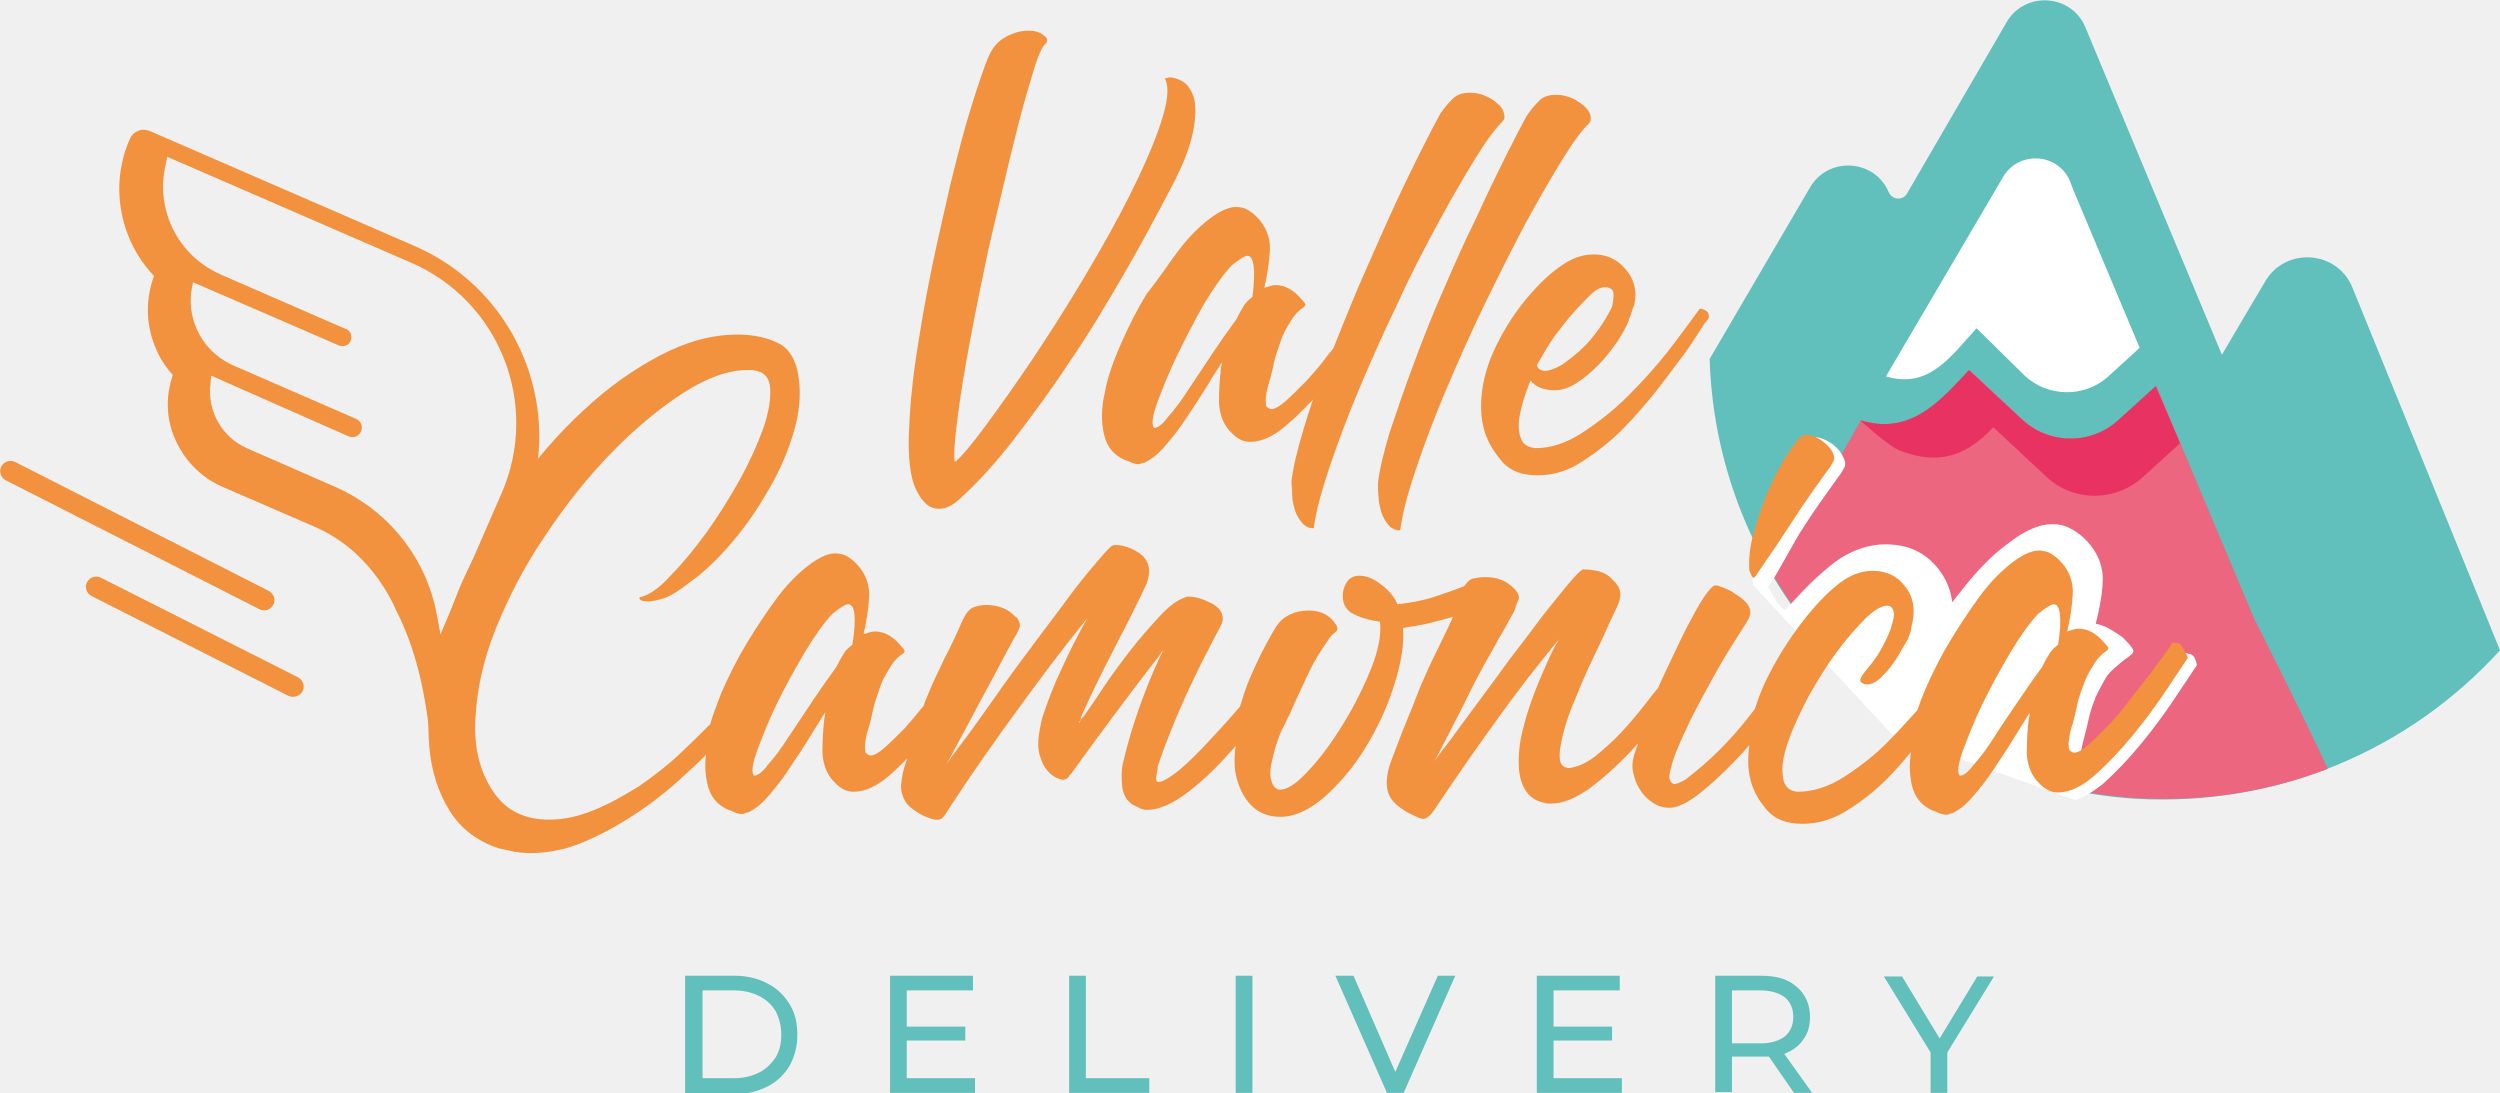
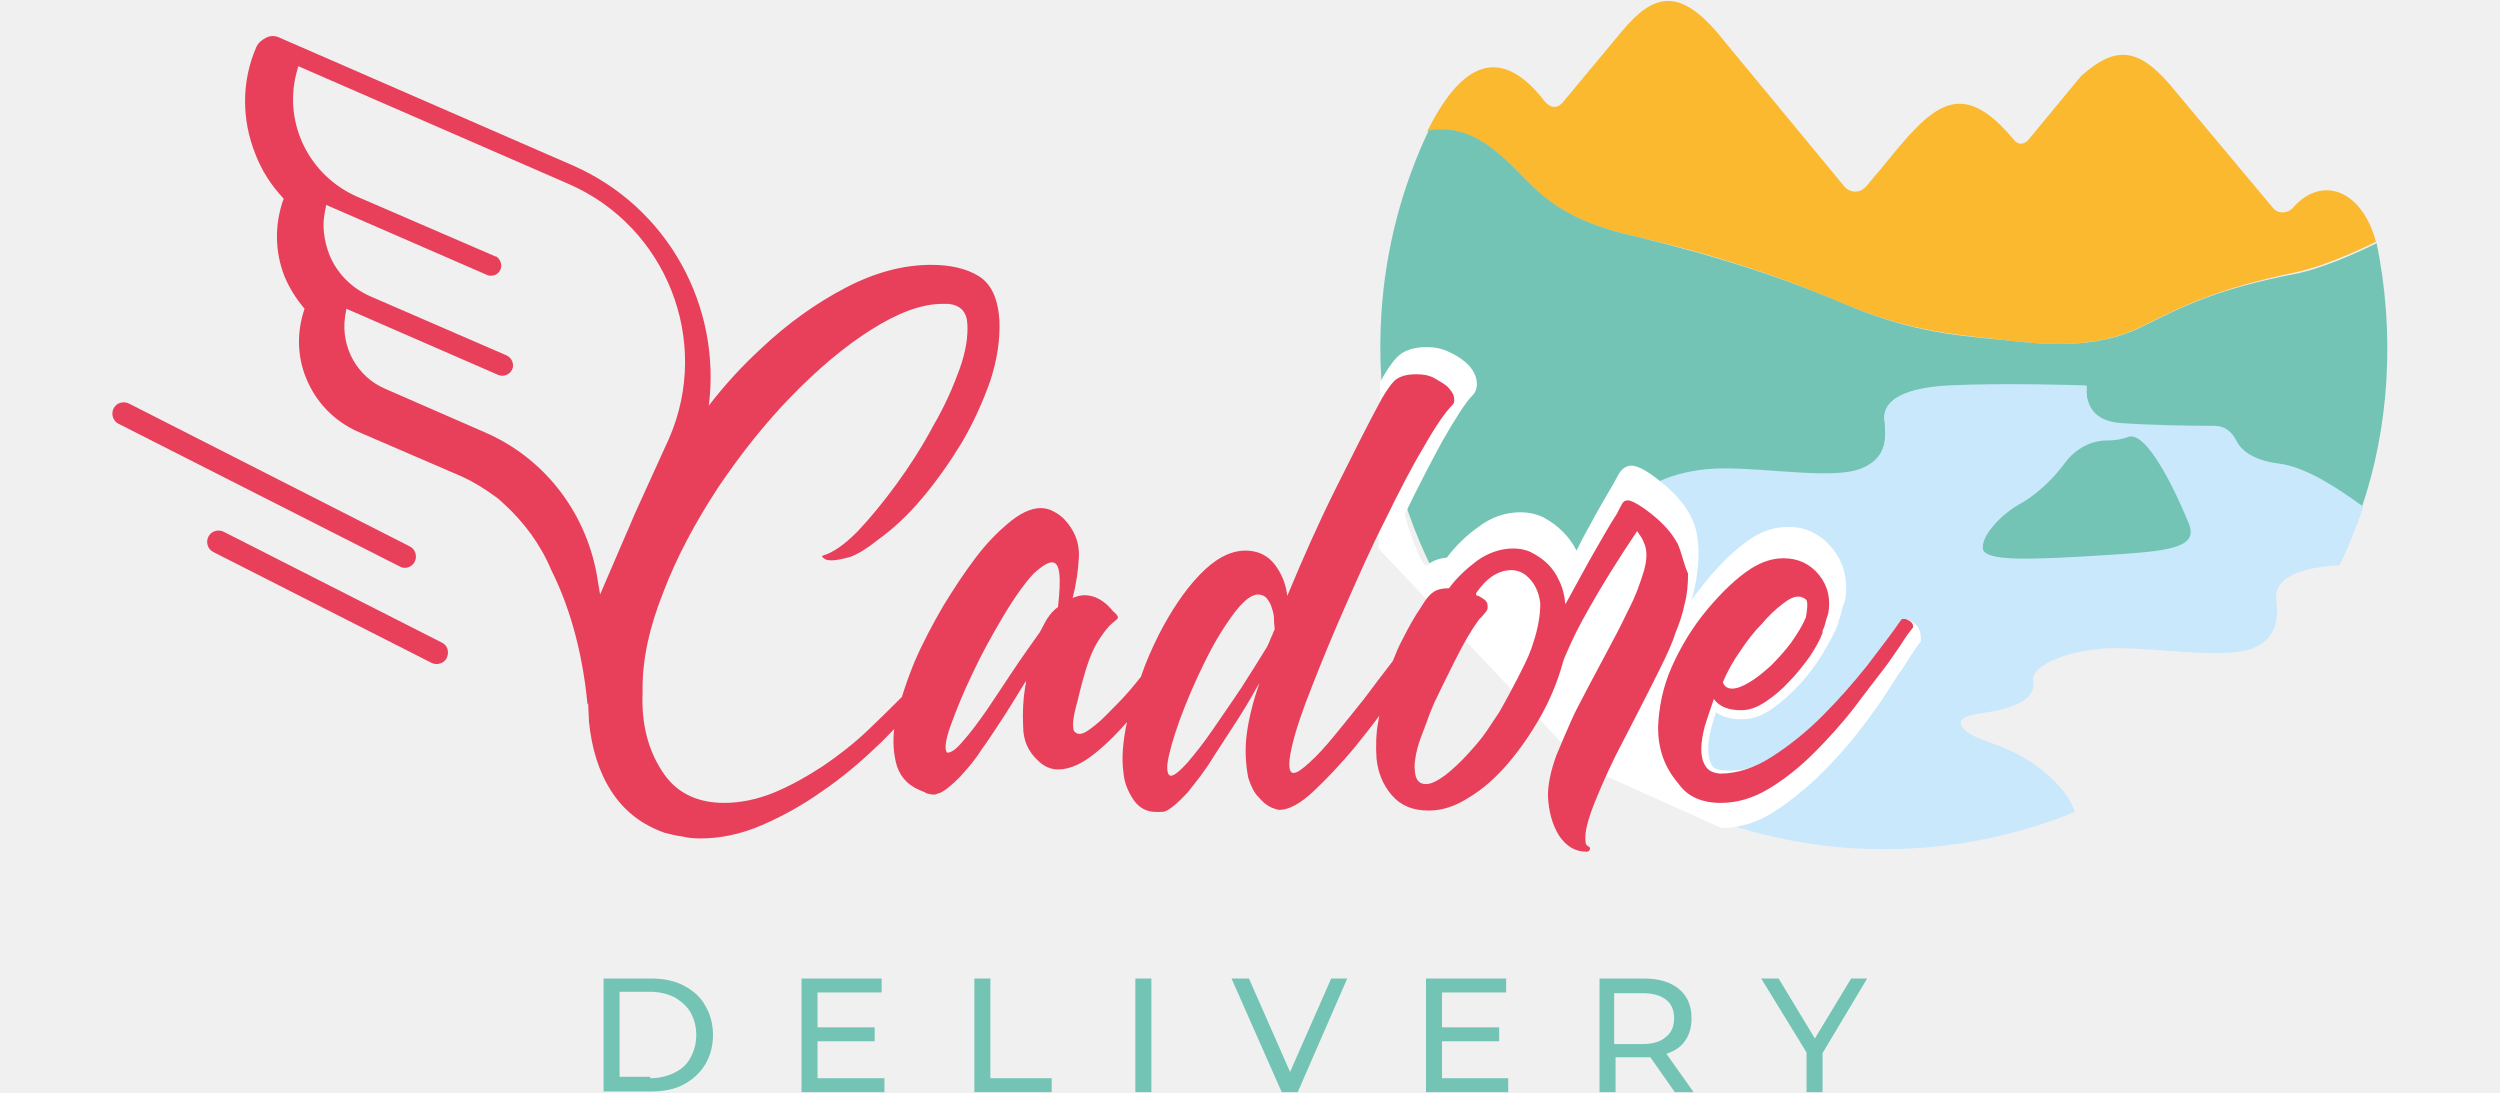
<svg xmlns="http://www.w3.org/2000/svg" version="1.1" id="Livello_1" x="0" y="0" viewBox="0 0 358.7 156.8" xml:space="preserve">
-   <style />
-   <g id="montagna_cerchio_1_">
-     <path class="st0" fill="#61bfbc" d="M358.7 93.3l-21.2-52.1c-2.2-5.3-9.6-5.8-12.5-.8-1.3 2.2-4.4 7.4-6.2 10.5l-19.6-47c-2-4.8-8.7-5.2-11.3-.7l-14.3 24.6c-.6 1-2.1.9-2.6-.2-2-4.8-8.7-5.2-11.3-.7l-14.4 24.6c1 33.2 27.2 60.9 61 63.1 20.6 1.2 39.5-7.1 52.4-21.3z" />
-     <path d="M323.4 88.7l-14-33.3-5.4 4.9c-4 3.6-10.1 3.5-14-.3l-7.4-6.9c-4.2 4.5-8.4 9.4-15.6 7.2l-12.6 22.2c10.6 18 29.6 30.5 52 32 9.7.6 19.1-.9 27.6-4.2-4-8.6-10.6-21.6-10.6-21.6z" fill="#ec6680" />
-     <path class="st2" fill="#fff" d="M283.6 47.1l6.8 6.7c3.3 3.2 8.6 3.3 12 .3l4.6-4.2-9.5-22.6-.5-1.3c-1.7-4.1-7.4-4.4-9.6-.6L270.6 54c6.2 1.9 9.4-3 13-6.9z" />
-     <path d="M309.3 55.4l-5.4 4.9c-4 3.6-10.1 3.5-14-.3l-7.4-6.9c-4.2 4.5-8.4 9.4-15.6 7.2 0 0 4.1 3.8 5.8 4.4 5.1 1.9 9.1 1.1 13.3-3.4l7.4 6.9c3.8 3.8 10 3.9 14 .3l5.4-4.9-3.5-8.2z" fill="#e83261" />
+   <path d="M220.5 27.4c4.1 3.7 9.1 5.4 14.4 6.6 5.4 1.2 16.9 4.1 28.4 9.1 11.5 4.9 18.1 4.9 25.1 5.8 7 .8 13.2.8 19-2.1 5.8-2.9 10.7-5.4 22.3-7.8 3.1-.7 7.1-2.3 11.2-4.3-2-7.5-7.8-9.6-11.9-4.9-.8.9-2.2.9-2.9 0l-13.8-16.5c-5.2-6.5-8.5-7-13.7-2.4l-7.6 9.2c-.5.5-1.3.9-2.1-.1-7.1-8.5-11.1-5.4-17.2 2l-2.3 2.8c-.6.6-1.1 1.4-1.7 2-.9 1-2.4.9-3.2-.2L247.4 5.9c-6.3-8-10.1-6.9-14.7-1.4l-8.4 10.1c-.8 1-1.8 1-2.7-.1-7.8-10.1-13.5-2.3-16.8 4.3v.1s0-.1.1-.1c7.4-1.3 11.9 5.2 15.6 8.6z" fill="#fbb92f" />
+   <path class="st1" fill="#74c4b6" d="M307.5 46.8c-5.8 2.9-12 2.9-19 2.1-7-.8-13.6-.8-25.1-5.8-11.5-4.9-23.1-7.8-28.4-9.1-5.4-1.2-10.3-2.9-14.4-6.6-3.8-3.4-8.2-9.9-15.6-8.7-3.8 8-6.2 16.9-6.8 26.3-1.6 24.7 9.4 47.4 27.6 61.6 4-1.1 7.3-2.2 8.9-3 6.2-3.3 10.3-9.9 4.9-16.1-5.4-6.2-7-6.3-9.2-8.2-2.9-2.6-1.4-2.4 1-3.2 2.5-.8 4.5-1.8 4.1-4s5.3-4.7 11.9-4.7c6.6 0 15.8 1.6 19.7 0 3.8-1.6 3.5-4.9 3.3-7-.3-2.1 1.4-4.5 9.2-4.9 7.8-.4 19.8 0 19.8 0s-.8 4.9 4.9 5.4c4 .3 10.1.4 13.5.4 1.3 0 2.5.8 3 2 .7 1.3 2.3 2.9 6.1 3.4 4.1.5 8.7 3.7 11.9 6.3 2-5.8 3.2-12 3.6-18.4.4-6.8-.1-13.4-1.4-19.7-4.1 2-8.1 3.6-11.2 4.3-11.6 2.2-16.5 4.7-22.3 7.6z" />
+   <path class="st2" fill="#cae8fb" d="M340 68.9c-.1.2-.1.4-.2.6.1-.2.1-.4.2-.6zM225.6 106.6c-.4-.3-.7-.6-1.1-.9.4.3.8.6 1.1.9zM223.2 104.6c.2.2.3.3.5.4-.2-.1-.4-.3-.5-.4zM340.9 65.2c0-.1 0-.2.1-.3-.1.2-.1.2-.1.3zM326.9 66.5c-3.9-.5-5.5-2.1-6.1-3.4-.6-1.2-1.7-2-3-2-3.4 0-9.5-.1-13.5-.4-5.8-.4-4.9-5.4-4.9-5.4s-12-.4-19.8 0c-7.8.4-9.5 2.9-9.2 4.9.3 2.1.6 5.4-3.3 7-3.8 1.6-13.1 0-19.7 0s-12.3 2.5-11.9 4.7c.4 2.2-1.6 3.2-4.1 4s-3.9.6-1 3.2c2.2 2 3.8 2.1 9.2 8.2 5.4 6.2 1.2 12.8-4.9 16.1-1.6.9-4.9 1.9-8.9 3 11.1 8.7 24.8 14.3 39.9 15.3 11.3.7 22.2-1.2 32-5.2-.4-1.1-1-2.3-2-3.4-5.4-6.2-11.4-6.3-13.6-8.2-2.9-2.6 3-2.4 5.5-3.2s4.5-1.8 4.1-4S297 93 303.6 93s15.8 1.6 19.7 0c3.8-1.6 3.5-4.9 3.3-7-.3-2 1.4-4.5 9.1-4.9 1.3-2.7 2.4-5.5 3.4-8.4-3.5-2.5-8.1-5.7-12.2-6.2z" />
+   <path class="st1" fill="#74c4b6" d="M302.3 63.2c-2.6 0-4.9 1.5-6.3 3.6 0 0 0 .1-.1.1-.9 1.2-3.1 3.7-5.9 5.3-2.8 1.5-5.7 4.6-5.5 6.5s6.9 1.6 16.8 1 14.3-1 12.7-4.7c-1.5-3.7-5.9-13.4-8.7-12.3-.7.3-1.8.5-3 .5z" />
+   <path d="M227.2 109.9l19.8 8.9c2.8 0 5.5-.9 8.1-2.7 2.5-1.7 4.9-3.7 7.2-6.1 2.3-2.4 4.4-4.9 6.3-7.6 1.2-1.6 1.9-2.7 2.6-3.8.4-.7.4-.6.9-1.4.3-.5.5-.8.7-1 .3-.5.4-.6.9-1.4.7-1.1 1.2-1.9 1.7-2.5l.2-.3v-.4c0-1.2-.5-1.9-1-2.2-.5-.4-.8-.5-1.3-.6-.4 0-.4.1-.8.6 0 0-1 1.4-1.9 2.6-.4.5-2.5 3.7-4.8 6.5-1.1 1.3-2.4 2.3-3.2 3.2-2.5 2.6-5.2 4.8-7.8 6.6-2.6 1.7-4.6 2.5-7.8 2.2-.9-.1-1.2-.4-1.4-.7-.3-.5-.5-1.3-.5-2.2 0-1 0-1.2.3-2.6.2-.9.5-1.8.8-2.8 1 .7 2.2 1 3.7 1s3-.5 4.5-1.6c1.4-1 2.7-2.2 3.9-3.5 1.2-1.3 2.3-2.8 3.2-4.3s1.7-2.9 2.2-4.2l.1-.2v-.3c.2-.4.3-.9.4-1.3.1-.4.2-.8.4-1.3l.1-.2c.5-2.8 0-5.3-1.7-7.5-1.7-2.1-3.8-3.2-6.4-3.2-2 0-3.9.6-5.7 1.9-2.3 1.6-4.7 4-7 7-.4.5-.8 1-1.2 1.6.1-.5.3-1 .4-1.6.4-1.7.6-3.4.6-5.1 0-2-.3-3.7-1-5.1-1-2.1-2.8-4-5.2-5.8-1.6-1.2-2.7-1.7-3.5-1.7-1.1.1-1.6.9-2 1.7-.1.2-.3.5-.5.9-1.1 1.9-2.3 3.9-3.4 6-.7 1.2-1.3 2.4-1.9 3.6-1-2-2.6-3.6-4.8-4.8-1.1-.5-2.2-.7-3.2-.7-2.2 0-4.3.7-6.2 2.2-1.7 1.2-3.2 2.7-4.4 4.3-1 .1-1.9.4-2.6.9-.1.1-.2.2-.3.2-.7.6-3.3-7-3.1-7.4 1.9-3.9 3.7-7.4 5.4-10.5 1.9-3.3 3.3-5.5 4.3-6.5.4-.4.8-1.2.5-2.4-.2-.8-.7-1.6-1.5-2.3-.7-.6-1.5-1.1-2.4-1.5-1-.5-2.1-.7-3.2-.7-1.9 0-3.3.5-4.2 1.4-.8.8-1.8 2.3-2.5 3.7l-.2 23.8 29.4 31.2z" fill="#fff" />
+   <g>
+     <path class="st4" fill="#e83f5b" d="M59.5 80.6c.4-.8.1-1.8-.7-2.2L18.5 57.9c-.8-.4-1.8-.1-2.2.7-.4.8-.1 1.8.7 2.2l40.4 20.5c.7.4 1.7.1 2.1-.7zM63.4 92.2L32.1 76.3c-.8-.4-1.8-.1-2.2.7-.4.8-.1 1.8.7 2.2l31.3 15.9c.8.4 1.8.1 2.2-.7.4-.9.1-1.8-.7-2.2zM274 89.1c-.3-.2-.6-.3-.8-.3-.2 0-.3 0-.4.1-1.3 1.9-3 4.1-4.9 6.6-2 2.5-4.1 4.9-6.4 7.2-2.3 2.3-4.8 4.3-7.3 5.9s-5 2.4-7.4 2.4c-1-.1-1.7-.4-2.1-1.1-.4-.6-.6-1.4-.6-2.4s.2-2.1.5-3.3c.4-1.2.8-2.5 1.3-3.9.8 1.1 2.1 1.6 3.9 1.6 1.2 0 2.3-.4 3.5-1.2 1.2-.8 2.3-1.7 3.4-2.9 1.1-1.1 2-2.3 2.9-3.5.8-1.2 1.5-2.4 1.9-3.5v-.3c.2-.4.3-.7.4-1.1s.2-.8.4-1.3c.4-2.1 0-4-1.3-5.6-1.3-1.6-3-2.4-5.1-2.4-1.6 0-3.1.5-4.7 1.5-2 1.3-4.1 3.3-6.2 5.8-2.1 2.5-3.8 5.3-5.1 8.2-1.3 2.9-1.9 5.9-2 8.8 0 3 .9 5.7 2.9 8 1.3 1.9 3.4 2.8 6.1 2.8 2.4 0 4.7-.7 7-2.1 2.3-1.4 4.4-3.1 6.4-5.1s3.9-4.1 5.7-6.4c1.7-2.3 3.2-4.2 4.5-5.9.9-1.2 1.6-2.3 2.3-3.3.6-1 1.3-1.9 1.7-2.4 0-.5-.2-.7-.5-.9zm-24.3 4.3c1-1.5 2-2.8 3.1-3.9 1-1.2 2-2.1 2.9-2.8.9-.7 1.6-1.1 2.3-1.1.5 0 .9.2 1.2.5.2.5.1 1.4-.1 2.5-.5 1.2-1.2 2.3-2.1 3.6-.9 1.2-1.9 2.3-2.9 3.3-1.1 1-2.1 1.8-3.1 2.4s-1.8.9-2.5.9c-.6 0-1.1-.3-1.3-.9.6-1.5 1.5-3.1 2.5-4.5z" />
  </g>
-   <path class="st2" fill="#fff" d="M297.8 114.8c1.2-.4 2.5-1.2 3.9-2.3 1.9-1.7 3.8-3.7 5.6-5.9 1.8-2.2 3.4-4.4 4.8-6.5l3-4.5.1-.1v-.2c-.2-.8-.4-1.2-.8-1.4-.3-.1-.7-.2-1.2-.2h-.2l-.1.2c0 .1-.3.4-1 1.4-.6.8-1.3 1.8-2.2 3-.9 1.2-1.8 2.4-2.9 3.7-1 1.3-2.1 2.5-3.1 3.6s-2 2-2.9 2.8c-1.1.9-1.6 1-1.8 1-.1 0-.2-.1-.4-.2-.1-.5-.1-1.5.5-3.6.2-.7.4-1.6.6-2.5.2-.9.5-1.9.9-2.8v-.1c.5-1.1 1.1-2.2 1.7-3.2.6-.8 1.5-1.5 2.2-2.1l.4-.3c.8-.5 1.2-.9 1.2-1.2 0-.5-1.6-2-1.6-2-1.6-1.1-2.6-1.7-3.8-1.9.5-2 .9-4 1-6 .1-2.4-.8-4.5-2.8-6.4-.6-.5-1.2-1-1.9-1.3-.7-.4-1.6-.6-2.5-.6-1.9 0-4 .9-6.4 2.8-1.7 1.2-3.6 3-5.6 5.4l-2.4 3c-.2-1.8-.9-3.4-2-4.8-1.9-2.4-4.4-3.5-7.6-3.5-2.2 0-4.4.7-6.6 2.1-2.4 1.7-4.9 4.1-7.6 7.2-.6.7-2.6-3.2-2.6-3.2 1-1.4 1.9-3.1 2.8-4.7.8-1.4 1.5-2.7 2.3-3.9 1.6-2.5 3.4-5 5.2-7.5.2-.2.3-.5.5-.8.2-.3.4-.7.1-1.4-.3-.8-.8-1.5-1.7-2.2-.9-.6-1.8-1-2.7-1-.4 0-1 .3-1.6 1.1-.8 1-1.6 2.4-2.5 4-.8 1.6-1.6 3.2-2.2 4.9-.6 1.7-1.2 3.4-1.6 5.1-.4 1.8-1 4.6-.8 6.1l20 21.5 26.3 9.4z" />
-   <path id="ala" class="st4" fill="#f2923e" d="M59.5 35.3l-38-16.5c-.6-.2-1.2-.3-1.7 0-.6.2-1 .7-1.2 1.2-2 4.6-1.9 9.5-.2 13.8.8 2.1 2.1 4.1 3.7 5.8-1.2 3.2-1.2 6.8.1 10 .6 1.6 1.5 3 2.6 4.2-1 2.9-1 6 .2 8.9 1.3 3.2 3.7 5.7 6.8 7.1l13.4 5.8c1.6.7 3.1 1.6 4.4 2.6 0 0 .4.3 1.1.9 2.7 2.4 4.8 5.4 6.2 8.6 2.1 4.1 3.9 9.8 4.7 17.4l15.2-36.7C79.5 55 72.6 41 59.5 35.3zM72 70.7l-4.4 10.1c-.4.9-.8 1.7-1.1 2.5L63.2 91l-.5-2.7c-1.5-8.2-6.9-15-14.5-18.4l-12.8-5.6c-3.6-1.6-5.7-5.4-5.2-9.3l.1-1.1L50 62.6c.7.3 1.5 0 1.8-.7.3-.7 0-1.5-.7-1.8l-17.7-7.7c-2.4-1.1-4.3-3-5.3-5.5-.7-1.7-.9-3.6-.6-5.4l.2-1 21 9.1c.7.2 1.4-.1 1.6-.7.3-.6 0-1.4-.6-1.7h-.1l-17.9-7.8c-6.2-2.7-9.5-9.4-7.9-15.9l.2-1 35 15.2c12.7 5.5 18.5 20.3 13 33z" />
-   <path id="linea_x5F_ala1" class="st4" fill="#f2923e" d="M37.2 87.4L.8 68.9c-.7-.4-1-1.3-.6-2s1.3-1 2-.6l36.4 18.5c.7.4 1 1.3.6 2s-1.2 1-2 .6z" />
-   <path id="linea_x5F_ala2" class="st4" fill="#f2923e" d="M41.3 99.8L13.1 85.5c-.7-.4-1-1.3-.6-2s1.3-1 2-.6l28.3 14.3c.7.4 1 1.3.6 2s-1.3 1-2.1.6z" />
-   <path id="testo_x5F_delivery" class="st0" fill="#61bfbc" d="M98.3 140h7.1c1.8 0 3.4.4 4.7 1.1 1.4.7 2.4 1.7 3.2 3 .8 1.3 1.1 2.7 1.1 4.4s-.4 3.1-1.1 4.4c-.8 1.3-1.8 2.3-3.2 3-1.4.7-3 1.1-4.7 1.1h-7.1v-17zm7 14.7c1.4 0 2.6-.3 3.6-.8s1.8-1.3 2.4-2.2c.6-1 .8-2.1.8-3.3s-.3-2.3-.8-3.3c-.6-1-1.4-1.7-2.4-2.2-1-.5-2.2-.8-3.6-.8h-4.5v12.6h4.5zm34.6 0v2.1h-12.2V140h11.9v2.1h-9.5v5.2h8.4v2h-8.4v5.4h9.8zm13.5-14.7h2.4v14.7h9.1v2.1h-11.5V140zm23.9 0h2.4v16.8h-2.4V140zm31.5 0l-7.4 16.8H199l-7.4-16.8h2.6l6 13.8 6.1-13.8h2.5zm23.9 14.7v2.1h-12.2V140h11.9v2.1h-9.5v5.2h8.4v2h-8.4v5.4h9.8zm24.7 2.1l-3.6-5.2H248.5v5.1h-2.4V140h6.6c2.2 0 3.9.5 5.1 1.6 1.2 1 1.9 2.5 1.9 4.3 0 1.3-.3 2.4-1 3.3-.6.9-1.6 1.6-2.7 2l4 5.6h-2.6zm-1.3-8.1c.8-.7 1.2-1.6 1.2-2.8s-.4-2.1-1.2-2.8c-.8-.6-2-1-3.5-1h-4.1v7.6h4.1c1.6 0 2.7-.4 3.5-1zm23.3 2.3v5.8H277V151l-6.7-10.9h2.6l5.4 8.9 5.4-8.9h2.4l-6.7 10.9z" />
-   <path id="testo_x5F_val" class="st4" fill="#f2923e" d="M131.2 69.7c-.6-1.6-.9-4-.8-7.3.1-3.2.4-6.9 1-10.9s1.3-8.2 2.2-12.6c.9-4.4 1.9-8.6 2.8-12.6 1-4 1.9-7.6 2.9-10.8 1-3.2 1.8-5.6 2.5-7.3.6-1.4 1.4-2.3 2.5-2.9 1.1-.6 2.2-.9 3.2-.9s1.7.2 2.3.7c.6.4.6.9 0 1.4-.5.6-1.2 2.4-2 5.3-.9 2.9-1.8 6.4-2.8 10.5-1 4.1-2 8.5-3.1 13.1-1 4.7-1.9 9.1-2.7 13.4-.8 4.2-1.4 7.9-1.8 11.1-.4 3.2-.6 5.3-.4 6.4 1-.8 2.4-2.5 4.4-5.2 2-2.7 4.2-5.8 6.7-9.5 2.4-3.6 4.9-7.5 7.4-11.7 2.5-4.2 4.7-8.1 6.6-11.9 1.9-3.8 3.4-7.2 4.4-10.2 1-3 1.3-5.1.7-6.4-.2-.1-.1-.1.1-.2.2 0 .4-.1.5-.1.6 0 1.2.2 1.9.6.7.4 1.2 1.2 1.6 2.3.3 1.1.3 2.7-.1 4.8-.4 2.1-1.4 4.8-3.1 8-2.2 4.2-4.5 8.5-7 12.8-2.5 4.3-5 8.5-7.7 12.4-2.6 4-5.3 7.6-7.9 11-2.6 3.4-5.2 6.2-7.6 8.4-1 1-2.1 1.6-3.1 1.6-.9 0-1.6-.3-2.2-1-.5-.5-1-1.3-1.4-2.3zm37.7-33.5c1.4-1.9 2.8-3.3 4-4.3 1.7-1.4 3.2-2.2 4.4-2.2.6 0 1.2.1 1.7.4.5.3.9.6 1.3 1 1.4 1.4 2 3.1 1.9 4.9-.1 1.8-.4 3.6-.8 5.3.6-.2 1.2-.4 1.6-.4 1.4 0 2.6.7 3.7 2 .4.4.6.7.6.8 0 .2-.2.4-.7.7-.6.5-1.1 1.1-1.6 2-.5.8-1 1.7-1.3 2.7s-.7 1.9-.9 2.9c-.2 1-.4 1.8-.6 2.5-.6 1.8-.7 3.1-.5 3.8.2.2.5.4.7.4.5 0 1.2-.4 2-1.1.9-.8 1.8-1.7 2.9-2.8 1-1.1 2.1-2.3 3.1-3.7.3-.4.6-.7.9-1.1 1.1-2.8 2.3-5.7 3.5-8.6 1.6-3.6 3.1-7.1 4.6-10.4 1.5-3.3 2.9-6.2 4.2-8.8 1.3-2.6 2.3-4.5 3-5.8.6-.9 1.2-1.6 1.8-2.2.6-.6 1.4-.9 2.5-.9.9 0 1.7.2 2.3.5.7.3 1.3.7 1.7 1.1.5.4.8.9.9 1.4.1.5.1.8-.2 1.1-1 1-2.3 2.7-3.9 5.3-1.6 2.6-3.4 5.7-5.3 9.2-1.9 3.5-3.9 7.3-5.8 11.5-2 4.1-3.8 8.2-5.5 12.2-1.7 4-3.1 7.8-4.3 11.3-1.2 3.6-2 6.5-2.3 8.9-.7 0-1.3-.3-1.7-.8-.4-.5-.8-1.1-1-1.8-.2-.7-.4-1.4-.4-2.2 0-.8-.1-1.4-.1-1.9.2-1.9.8-4.4 1.7-7.4.4-1.4.9-2.9 1.4-4.4-1.2 1.3-2.4 2.5-3.7 3.6-1.9 1.7-3.7 2.5-5.3 2.5-1 0-1.8-.4-2.6-1.2-1.2-1.1-1.8-2.6-1.9-4.4 0-1.8.1-3.5.3-5.1.1-.2.1-.5.1-.7-.9 1.4-1.8 2.9-2.8 4.5-1 1.6-2 3-2.9 4.4-1 1.4-1.9 2.5-2.8 3.5-.9 1-1.8 1.6-2.6 2-.2 0-.3 0-.4.1-.1 0-.2.1-.4.1-.4 0-.7-.1-1-.2-.2-.1-.6-.3-1-.4-1.6-.7-2.6-1.9-3-3.7-.4-1.7-.4-3.7.1-5.9.4-2.2 1.2-4.5 2.3-7 1.1-2.5 2.3-4.9 3.7-7.2 1.6-2 3-4.1 4.4-6zm-.1 15c-1.2 2.5-2.1 4.8-2.8 6.7-.7 2-.8 3.1-.4 3.5.5 0 1.2-.5 2-1.6.9-1 1.9-2.3 2.9-3.9 1.1-1.6 2.2-3.3 3.4-5.1 1.2-1.8 2.4-3.5 3.5-5 .3-.6.6-1.2 1-1.8.3-.6.8-1 1.3-1.4.5-3.9.2-5.9-.7-5.9-.4 0-1.2.5-2.3 1.4-1.2 1.3-2.5 3.1-4 5.6-1.4 2.5-2.7 5-3.9 7.5zm38.3-9.6c-1.6 3.6-3 7.2-4.3 10.7s-2.4 6.7-3.4 9.7c-.9 3-1.5 5.5-1.7 7.4 0 .5 0 1.1.1 1.9 0 .8.2 1.5.4 2.2.2.7.6 1.3 1 1.8s1 .8 1.7.8c.3-2.4 1.1-5.4 2.3-8.9 1.2-3.6 2.6-7.3 4.3-11.3 1.7-4 3.5-8.1 5.5-12.2s3.9-7.9 5.8-11.5c1.9-3.5 3.7-6.6 5.3-9.2 1.6-2.6 2.9-4.4 3.9-5.3.2-.2.3-.6.2-1.1-.1-.5-.4-.9-.9-1.4-.5-.4-1.1-.8-1.7-1.1-.7-.3-1.5-.5-2.3-.5-1.1 0-2 .3-2.5.9-.6.6-1.2 1.3-1.8 2.2-.7 1.3-1.7 3.2-3 5.8-1.3 2.6-2.7 5.5-4.2 8.8-1.6 3.2-3.1 6.6-4.7 10.3zm17.4-3.8c1.4-.9 2.8-1.3 4.2-1.3 1.8 0 3.4.7 4.6 2.2 1.2 1.4 1.6 3.1 1.2 5-.2.4-.3.8-.4 1.1-.1.4-.2.7-.4 1v.2c-.4 1-1 2-1.7 3.1-.8 1.1-1.6 2.2-2.6 3.2s-2 1.9-3.1 2.6c-1.1.7-2.1 1.1-3.2 1.1-1.6 0-2.8-.5-3.5-1.4-.5 1.2-.9 2.4-1.2 3.5-.3 1.1-.5 2.1-.5 3 0 .9.2 1.6.5 2.2.4.6 1 .9 1.9 1 2.2 0 4.4-.7 6.7-2.2s4.5-3.2 6.6-5.3c2.1-2.1 4.1-4.3 5.8-6.5 1.8-2.3 3.2-4.3 4.4-5.9 0-.1.1-.1.2-.1.2 0 .5.1.8.3.3.2.4.5.4 1-.4.5-.9 1.2-1.4 2-.6.9-1.2 1.9-2 3-1.1 1.5-2.5 3.3-4 5.3-1.6 2-3.3 4-5.1 5.8-1.8 1.8-3.8 3.3-5.8 4.6-2 1.3-4.1 1.9-6.3 1.9-2.5 0-4.3-.8-5.5-2.5-1.8-2.2-2.6-4.6-2.6-7.3s.6-5.3 1.8-8c1.2-2.6 2.7-5.1 4.6-7.4 1.9-2.3 3.7-4 5.6-5.2zm1.3 7c-.9 1-1.8 2.2-2.8 3.5-.9 1.3-1.7 2.7-2.5 4.1.2.6.6.8 1.2.8s1.4-.3 2.3-.8c.9-.6 1.8-1.3 2.8-2.2 1-.9 1.8-1.9 2.6-3s1.4-2.2 1.9-3.2c.2-1 .3-1.8.1-2.3-.2-.3-.6-.5-1.1-.5-.6 0-1.2.3-2 1-.7.7-1.5 1.5-2.5 2.6zm25.8 38.1c.1 0 .3-.2.6-.7 1.8-2.6 3.5-5.1 5.1-7.6 1.6-2.5 3.4-5 5.2-7.5.2-.2.3-.5.5-.8.2-.3.2-.6.1-1-.2-.7-.8-1.4-1.6-2-.8-.6-1.6-.9-2.5-.9-.3 0-.8.3-1.3 1-.8 1-1.6 2.3-2.5 3.9-.8 1.6-1.6 3.2-2.2 4.9-.6 1.7-1.2 3.4-1.6 5.1-.4 1.7-.5 3.3-.4 4.6.3.6.4 1 .6 1zm62.3 11.5l-3 4.5c-1.4 2.1-3 4.3-4.8 6.5-1.8 2.2-3.6 4.1-5.5 5.8-1.9 1.7-3.7 2.5-5.3 2.5-1 0-1.8-.4-2.6-1.2-1.2-1.1-1.8-2.6-1.9-4.4 0-1.8.1-3.5.3-5.1.1-.2.1-.5.1-.7-.9 1.4-1.8 2.9-2.8 4.5-1 1.6-2 3-2.9 4.4-1 1.4-1.9 2.5-2.8 3.5-.9 1-1.8 1.6-2.6 2-.2 0-.3 0-.4.1-.1 0-.2.1-.4.1-.4 0-.7-.1-1-.2-.2-.1-.6-.3-1-.4-1.6-.7-2.6-1.9-3-3.7-.3-1.4-.4-3-.1-4.7-1.1 1.3-2.2 2.6-3.4 3.8a31.7 31.7 0 01-5.8 4.6c-2.1 1.3-4.2 1.9-6.4 1.9-2.5 0-4.3-.8-5.5-2.5-1.8-2.2-2.5-4.8-2.2-7.9 0-.3.1-.6.1-.9-.7.8-1.4 1.6-2.2 2.4-1.7 1.8-3.4 3.3-5 4.6-1.7 1.3-3.1 2-4.3 2-.8 0-1.6-.2-2.3-.7-.8-.5-1.4-1.1-1.9-1.9-.5-.8-.8-1.6-1-2.6-.2-1 0-2 .4-3.1.1-.2.2-.5.3-.9-.4.4-.7.8-1.1 1.2-1.9 2-3.8 3.7-5.8 5.2-2 1.4-3.8 2.2-5.5 2.2-.5 0-.8 0-1-.1-1.4-.3-2.3-1-2.9-2.1-.6-1.1-.8-2.4-.8-3.9s.2-3.1.7-4.9c.4-1.7 1-3.4 1.6-5 .6-1.6 1.3-3.1 1.9-4.5.6-1.4 1.2-2.4 1.6-3.1-3.3 4-6.4 8-9.3 12.1-2.9 4-5.8 8.2-8.6 12.4-.6.9-1.2 1.3-1.6 1.3-.2 0-.4-.1-.7-.2-.3-.1-.6-.3-.9-.4-1.8-.9-3-1.9-3.4-3.1-.4-1.2-.3-2.7.4-4.6.8-2.1 1.5-4 2.2-5.7.7-1.7 1.4-3.4 2-5 .7-1.6 1.4-3.2 2.2-4.8.8-1.6 1.6-3.3 2.5-5.2-1 .3-2.2.6-3.4.9-1.2.3-2.5.5-3.8.7.2 2.4-.3 5.2-1.3 8.3-1 3.2-2.4 6.1-4.1 8.9-1.7 2.8-3.7 5.1-5.8 7-2.2 1.9-4.3 2.9-6.4 2.9-1.9 0-3.4-.7-4.5-2s-1.7-2.9-2-4.7c-.1-1.1-.1-2.2.1-3.5-.2.3-.4.5-.7.8-2 2.3-4.1 4.3-6.2 5.9-2.1 1.6-4.1 2.5-5.8 2.5-.4 0-.7-.1-1-.2-.3-.2-.6-.3-1-.5-1-.6-1.5-1.6-1.6-2.8-.1-1.2-.1-2.2.1-3.1.6-2.7 1.4-5.3 2.3-7.9.9-2.5 1.9-5.1 3.1-7.6.3-.5.4-.7.2-.7 0 .1 0 .2-.1.2 0 .1-.1.2-.2.4-2.2 2.8-4.3 5.6-6.4 8.4-2.1 2.8-4.2 5.7-6.3 8.6-.2.2-.3.3-.4.5-.1.2-.4.3-.8.4-.6-.1-1.3-.4-1.9-1-.6-.6-1-1.2-1.2-1.9-.4-1-.5-2-.4-3 .1-1 .3-2 .5-2.9.8-2.4 1.7-4.8 2.8-7.1 1.1-2.4 2.3-4.8 3.7-7.3-3.4 4.2-6.7 8.6-9.9 13s-6.4 8.9-9.4 13.5c-.2.3-.5.8-.9 1.4-.4.6-.7 1-1.1 1-.6.1-1.5-.2-2.5-.7-1-.6-1.7-1.1-2.1-1.6-.6-.9-.9-1.8-.8-2.8.1-1 .3-2 .6-2.9.1-.3.2-.5.3-.8-.8.8-1.6 1.6-2.4 2.3-1.9 1.7-3.7 2.5-5.3 2.5-1 0-1.8-.4-2.6-1.2-1.2-1.1-1.8-2.6-1.9-4.4 0-1.8.1-3.5.3-5.1.1-.2.1-.5.1-.7-.9 1.4-1.8 2.9-2.8 4.5-1 1.6-2 3-2.9 4.4-1 1.4-1.9 2.5-2.8 3.5-.9 1-1.8 1.6-2.6 2-.2 0-.3 0-.4.1-.1 0-.2.1-.4.1-.4 0-.7-.1-1-.2-.2-.1-.6-.3-1-.4-1.6-.7-2.6-1.9-3-3.7-.3-1.3-.4-2.6-.2-4.2-.7.7-1.5 1.5-2.3 2.2-2.2 2.1-4.6 4.1-7.1 5.8s-5.1 3.2-7.9 4.4c-2.7 1.2-5.4 1.7-7.9 1.7-.9 0-1.7-.1-2.4-.2-.7-.2-1.4-.3-2.2-.5-3-1-5.4-2.8-7-5.4-1.6-2.6-2.6-5.6-2.9-9.1-.3-3.5-.1-7.3.8-11.3.8-4.1 2.1-8.2 3.9-12.4 2.1-4.6 4.6-9 7.6-13.3 3-4.3 6.3-8.1 9.8-11.3 3.5-3.3 7.2-5.9 11-7.9s7.5-3 11.1-3c2.5 0 4.5.5 6.2 1.4 1.6 1 2.5 2.9 2.7 5.8.2 2.4-.2 5-1.1 7.7-.9 2.8-2.1 5.4-3.7 8-1.5 2.6-3.2 5-5.2 7.3-1.9 2.2-3.8 4-5.8 5.4-1.4 1.1-2.5 1.8-3.5 2.2-1 .3-1.8.5-2.5.5-.5 0-.8-.1-1-.2-.2-.2-.2-.3-.1-.4 1.3-.3 2.8-1.3 4.4-3.1 1.7-1.7 3.4-3.8 5.1-6.1 1.7-2.4 3.3-4.9 4.8-7.6 1.5-2.7 2.6-5.2 3.4-7.4.8-2.3 1.1-4.2 1-5.8s-.9-2.4-2.5-2.6h-.8c-2.7 0-5.8 1.1-9.2 3.3-3.4 2.2-6.9 5.1-10.3 8.6-3.4 3.5-6.6 7.5-9.5 11.9-3 4.4-5.3 8.9-7.1 13.4-1.8 4.5-2.7 8.8-2.9 13-.2 4.1.7 7.7 2.8 10.6 1.8 2.5 4.4 3.7 7.8 3.7 2.2 0 4.3-.5 6.5-1.4 2.2-.9 4.3-2.1 6.4-3.4 2-1.4 4-2.9 5.8-4.6 1.6-1.5 3.1-3 4.4-4.3.4-1.4 1-2.9 1.6-4.5 1.1-2.5 2.3-4.9 3.7-7.2 1.4-2.3 2.8-4.4 4.2-6.3 1.4-1.9 2.8-3.3 4-4.3 1.7-1.4 3.2-2.2 4.4-2.2.6 0 1.2.1 1.7.4.5.3.9.6 1.3 1 1.4 1.4 2 3.1 1.9 4.9-.1 1.8-.4 3.6-.8 5.3.6-.2 1.2-.4 1.6-.4 1.4 0 2.6.7 3.7 2 .4.4.6.7.6.8 0 .2-.2.4-.7.7-.6.5-1.1 1.1-1.6 2-.5.8-1 1.7-1.3 2.7s-.7 1.9-.9 2.9c-.2 1-.4 1.8-.6 2.5-.6 1.8-.7 3.1-.5 3.8.2.2.5.4.7.4.5 0 1.2-.4 2-1.1.9-.8 1.8-1.7 2.9-2.8.9-1 1.8-2.1 2.7-3.2.3-.9.7-1.7 1-2.5.6-1.4 1.3-2.8 2-4.3.8-1.5 1.7-3.4 2.7-5.7.4-.8.8-1.3 1.3-1.6.5-.2 1.2-.4 2-.4 1.8 0 3.2.6 4.2 1.7l.2.1c.4.6.5 1.1.4 1.4-.1.3-.3.8-.7 1.4-1.7 3.1-3.3 6.2-5 9.3-1.6 3.1-3.3 6.1-4.9 9.2.3-.6 1.1-1.7 2.4-3.4 1.3-1.7 2.7-3.7 4.4-6.1 1.6-2.3 3.4-4.8 5.3-7.3 1.9-2.6 3.7-4.9 5.3-7.1 1.6-2.2 3.1-4 4.3-5.4 1.2-1.4 1.9-2.2 2.2-2.3.1-.1.3-.1.6-.1.6 0 1.3.2 2.1.5.8.4 1.3.7 1.7 1.1 1 1 1.1 2.3.5 4l-.1.2c-1.5 3.2-3.1 6.3-4.7 9.4-1.6 3.1-3.2 6.3-4.6 9.5 0 .2 0 .3-.1.4 0 .1-.1.2-.1.2l-.1.2c.1 0 .2-.1.2-.3.1-.2.2-.4.4-.5.6-.9 1.6-2.2 2.8-4.1 1.2-1.8 2.6-3.7 4-5.5 1.4-1.8 2.9-3.5 4.3-5s2.6-2.3 3.6-2.6c.1-.1.2-.1.5-.1.5 0 1 .1 1.7.3.6.2 1.2.5 1.8.8.6.4 1 .8 1.2 1.3.2.5.2 1.1-.1 1.7-1.8 3.4-3.5 6.7-5 10s-2.9 6.7-4.1 10.3v.4c-.3 1.2-.3 1.8.1 1.8.6 0 1.6-.6 3-1.7 1.4-1.2 2.7-2.5 4.1-4 1.4-1.5 2.7-2.9 3.9-4.3.3-.3.5-.6.7-.8.2-.6.4-1.2.6-1.9.6-1.8 1.4-3.5 2.2-5.2.8-1.6 1.6-3.1 2.4-4.4 1-1.5 2.6-2.3 4.7-2.3 1.8 0 3.1.7 4 2.2.2.4.1.7-.3 1-.4.3-.7.6-.9 1-1 1.4-2.1 3.1-3.1 5.3-1 2.2-1.9 4-2.5 5.5-.2.3-.4.8-.8 1.6-.4.7-.7 1.5-1 2.4-.3.9-.5 1.8-.7 2.6-.2.9-.3 1.6-.2 2.3.2 1.2.7 1.8 1.4 1.8 1 0 2.4-.9 4.1-2.8 1.7-1.8 3.3-4 4.9-6.6 1.6-2.6 2.9-5.2 4-7.9s1.5-5 1.3-6.8c-1.4-.2-2.6-.5-3.8-1.1-1.2-.6-1.7-1.7-1.5-3.2.3-1.5 1.1-2.3 2.3-2.3 1 0 2.1.4 3.2 1.3 1.1.8 1.9 1.8 2.3 2.8 1.8-.2 3.6-.5 5.4-1.1 1.8-.6 3.2-1.1 4.2-1.5.4-.6.8-1 1.3-1.1.5-.1 1-.2 1.7-.2 1.7 0 3 .5 4.1 1.6l.2.2c.5.6.6 1 .5 1.4-.2.4-.4.9-.6 1.6-.9 1.6-1.6 3-2.3 4.1-.6 1.2-1.3 2.3-1.9 3.4s-1.2 2.2-1.8 3.4l-2.1 4.2c-.6 1.1-1.1 2.2-1.7 3.3-.6 1.1-1.1 2.2-1.7 3.3.3-.5 1-1.5 2.2-3 1.1-1.5 2.4-3.3 3.9-5.3s3.1-4.2 4.7-6.4c1.7-2.2 3.3-4.3 4.7-6.2 1.5-1.9 2.8-3.5 3.8-4.7 1.1-1.3 1.8-2 2.1-2 .8 0 1.6.1 2.3.3.7.2 1.4.6 2 1.3 1.1 1 1.3 2.2.5 3.8l-.1.2c-.2.5-.7 1.4-1.3 2.8-.6 1.4-1.4 3-2.2 4.7-.8 1.7-1.6 3.5-2.3 5.3-.8 1.8-1.4 3.5-1.8 5.1-.4 1.6-.6 2.8-.5 3.7.1.9.6 1.3 1.4 1.3 1.2-.2 2.4-.7 3.7-1.7 1.2-1 2.5-2.1 3.7-3.4 1.2-1.3 2.3-2.6 3.4-4 .7-.9 1.3-1.7 1.9-2.4.6-1.4 1.3-2.8 2-4.3.9-1.9 1.7-3.6 2.5-5.1.8-1.5 1.5-2.8 2.2-3.8.7-1 1.2-1.5 1.5-1.5.2 0 .4 0 .6.1.2.1.6.2 1 .4.5.2 1 .5 1.4.8.5.3.9.6 1.3 1s.6.8.7 1.2c.1.4 0 1-.4 1.6l-.1.2c-1.4 2.2-2.9 4.5-4.3 7s-2.7 4.9-3.9 7.3c-.1.2-.3.8-.8 1.7-.4.9-.8 1.8-1.2 2.8-.4 1-.6 1.9-.8 2.7-.2.8 0 1.4.4 1.6.1.1.2.1.2.1.3 0 .9-.2 1.7-.7 3.4-2.6 6.3-5.5 8.9-8.8.3-.4.7-.9 1-1.3.4-1.3.9-2.6 1.5-3.9 1.5-3.1 3.3-6 5.4-8.7 2.1-2.7 4.1-4.7 5.9-5.9 1.4-.9 2.7-1.3 4.1-1.3 1.9 0 3.5.7 4.6 2.2 1.2 1.4 1.5 3.2 1.1 5.2-.1.4-.2.8-.2 1.1-.1.3-.2.7-.4 1.1v.1c-.2.4-.6 1-1 1.7-.4.8-.9 1.5-1.4 2.2-.5.7-1.1 1.3-1.7 1.9-.6.5-1.2.8-1.8.8-.2 0-.4 0-.5-.1-.6-.2-.6-.6-.2-1.2.4-.6.8-1 1-1.3.3-.3.7-.9 1.2-1.6.5-.8.9-1.6 1.3-2.4.4-.8.7-1.7.9-2.5.2-.8.2-1.4-.1-1.8-.1-.2-.3-.4-.7-.4-.8 0-1.9.6-3.2 1.9-1.3 1.3-2.7 2.9-4.1 4.8-1.4 1.9-2.7 4-4 6.3-1.2 2.3-2.2 4.4-2.9 6.4-.7 2-1 3.6-.8 5 .1 1.4.8 2.2 2.1 2.3 2.2 0 4.5-.7 6.8-2.2s4.5-3.2 6.5-5.3c1.4-1.4 2.6-2.8 3.9-4.2.3-.9.7-1.9 1.1-2.9 1.1-2.5 2.3-4.9 3.7-7.2 1.4-2.3 2.8-4.4 4.2-6.3 1.4-1.9 2.8-3.3 4-4.3 1.7-1.4 3.2-2.2 4.4-2.2.6 0 1.2.1 1.7.4.5.3.9.6 1.3 1 1.4 1.4 2 3.1 1.9 4.9-.1 1.8-.4 3.6-.8 5.3.6-.2 1.2-.4 1.6-.4 1.4 0 2.6.7 3.7 2 .4.4.6.7.6.8 0 .2-.2.4-.7.7-.6.5-1.1 1.1-1.6 2-.5.8-1 1.7-1.3 2.7-.4 1-.7 1.9-.9 2.9-.2 1-.4 1.8-.6 2.5-.6 1.8-.7 3.1-.5 3.8.2.2.5.4.7.4.5 0 1.2-.4 2-1.1.9-.8 1.8-1.7 2.9-2.8 1-1.1 2.1-2.3 3.1-3.7 1-1.3 2-2.6 2.9-3.7.9-1.2 1.6-2.2 2.2-3 .6-.8.9-1.3 1-1.5.5 0 .8.1 1.1.2.7 1 .9 1.4 1.1 2zm-192.2-7.7c-.4 0-1.2.5-2.3 1.4-1.2 1.3-2.5 3.1-4 5.6-1.4 2.4-2.8 4.9-4 7.4-1.2 2.5-2.1 4.8-2.8 6.7-.7 2-.8 3.1-.4 3.5.5 0 1.2-.5 2-1.6.9-1 1.9-2.3 2.9-3.9 1.1-1.6 2.2-3.3 3.4-5.1 1.2-1.8 2.4-3.5 3.5-5 .3-.6.6-1.2 1-1.8.3-.6.8-1 1.3-1.4.6-3.8.4-5.8-.6-5.8zm173 0c-.4 0-1.2.5-2.3 1.4-1.2 1.3-2.5 3.1-4 5.6-1.4 2.4-2.8 4.9-4 7.4-1.2 2.5-2.1 4.8-2.8 6.7-.7 2-.8 3.1-.4 3.5.5 0 1.2-.5 2-1.6.9-1 1.9-2.3 2.9-3.9s2.2-3.3 3.4-5.1c1.2-1.8 2.4-3.5 3.5-5 .3-.6.6-1.2 1-1.8.3-.6.8-1 1.3-1.4.6-3.8.3-5.8-.6-5.8z" />
+   <path class="st4" fill="#e83f5b" d="M240.7 78c-.9-1.7-2.4-3.3-4.6-4.9 0 0-1.9-1.4-2.6-1.3-.7 0-.8.6-1.5 1.9-1.1 1.7-2.1 3.5-3.2 5.4-1.1 1.9-2.1 3.8-3.1 5.6-1 1.8-.2.4-1.1 2-.1-1.2-.4-2.4-.9-3.4-.8-1.8-2.1-3.1-4.1-4.1-.9-.4-1.7-.5-2.5-.5-1.8 0-3.5.6-5.1 1.7-1.6 1.2-3 2.5-4.1 4-1 0-1.8.2-2.3.6-.6.4-1.1 1.1-1.7 2.1-.9 1.3-1.8 2.9-2.7 4.7-.5.9-.9 1.9-1.3 2.9 0 .1-.1.1-.1.2-1.3 1.7-2.7 3.5-4.1 5.4-1.5 1.9-2.9 3.6-4.2 5.2s-2.5 2.9-3.6 3.9-1.8 1.5-2.3 1.5c-.7 0-.8-1.2-.3-3.5s1.5-5.3 2.9-8.8c1.4-3.6 3-7.5 4.9-11.8s3.7-8.4 5.7-12.3c1.9-3.9 3.7-7.4 5.5-10.4 1.7-3 3.1-5 4.1-6 .3-.3.3-.7.2-1.2s-.5-1-1-1.5c-.5-.4-1.2-.8-1.9-1.2-.8-.4-1.6-.5-2.5-.5-1.4 0-2.4.3-3.1.9-.6.6-1.2 1.5-1.9 2.7-1.9 3.5-4 7.7-6.5 12.7s-4.8 10.2-7 15.5c-.2-1.7-.8-3.2-1.8-4.5s-2.4-2-4.2-2c-2.2 0-4.4 1.2-6.6 3.5-2.2 2.3-4.1 5.2-5.8 8.5-1 2-1.9 4-2.6 6.1-1.1 1.4-2.2 2.7-3.3 3.8-1.2 1.2-2.2 2.3-3.2 3.1-1 .8-1.7 1.3-2.3 1.3-.3 0-.5-.1-.8-.4-.3-.8-.1-2.2.5-4.3.2-.8.4-1.7.7-2.8.3-1.1.6-2.1 1-3.2s.9-2.1 1.5-3 1.2-1.7 1.8-2.2c.5-.4.8-.6.8-.8 0-.2-.2-.5-.7-.9-1.2-1.5-2.6-2.3-4.1-2.3-.4 0-1 .1-1.7.4.5-1.9.8-3.9.9-5.9.1-2-.6-3.8-2.1-5.4-.4-.4-.9-.8-1.5-1.1-.5-.3-1.2-.5-1.9-.5-1.4 0-3.1.8-4.9 2.4-1.3 1.1-2.8 2.6-4.4 4.7-1.6 2.1-3.1 4.4-4.7 7-1.5 2.6-2.9 5.2-4.1 8-.7 1.7-1.3 3.4-1.8 5-1.5 1.5-3.1 3.1-4.9 4.8-2 1.9-4.2 3.6-6.4 5.1-2.3 1.5-4.6 2.8-7 3.8s-4.9 1.5-7.2 1.5c-3.8 0-6.7-1.4-8.6-4.1-2.3-3.3-3.3-7.2-3.1-11.8-.1-4.6 1-9.4 3-14.4 1.9-5 4.6-10 7.8-14.9 3.3-4.9 6.8-9.3 10.6-13.2 3.8-3.9 7.6-7.1 11.4-9.5 3.8-2.4 7.2-3.7 10.2-3.7h.9c1.7.2 2.6 1.1 2.7 2.9.1 1.7-.2 3.9-1.1 6.4-.9 2.5-2.1 5.3-3.8 8.2-1.6 3-3.4 5.8-5.3 8.4-1.9 2.6-3.8 4.9-5.6 6.8-1.9 1.9-3.5 3-4.9 3.4-.2.1-.2.2.1.4.2.2.6.3 1.1.3.7 0 1.6-.2 2.7-.5 1.1-.4 2.4-1.2 3.9-2.4 2.1-1.5 4.3-3.5 6.4-6 2.1-2.5 4-5.2 5.7-8 1.7-2.9 3-5.8 4.1-8.9 1-3.1 1.4-5.9 1.3-8.6-.2-3.2-1.2-5.3-3-6.4-1.8-1.1-4.1-1.6-6.8-1.6-4 0-8.1 1.1-12.3 3.3-4.2 2.2-8.3 5.1-12.2 8.8-2.6 2.4-5.1 5.1-7.4 8.1 1.8-14.2-5.8-28.5-19.6-34.5l-42-18.3c-.6-.3-1.3-.3-1.9 0-.6.3-1.1.7-1.4 1.3-2.2 5-2.1 10.5-.2 15.3.9 2.4 2.3 4.6 4.1 6.5-1.3 3.6-1.3 7.5.1 11.1.7 1.7 1.7 3.3 2.9 4.7-1.1 3.2-1.1 6.7.2 9.9 1.4 3.5 4.1 6.3 7.6 7.8l14.6 6.3c1.8.8 3.4 1.8 4.9 2.9 0 0 .5.3 1.2 1 3 2.7 5.4 6 6.9 9.6 2.3 4.6 4.4 10.9 5.2 19.3l.1-.2c0 .9.1 1.8.1 2.6.4 3.9 1.4 7.2 3.2 10 1.8 2.8 4.3 4.8 7.7 6 .8.2 1.6.4 2.4.5.8.2 1.7.3 2.7.3 2.8 0 5.8-.6 8.8-1.9s5.9-2.9 8.7-4.9c2.8-1.9 5.4-4.1 7.8-6.4.9-.8 1.7-1.7 2.5-2.5-.2 1.7-.1 3.2.2 4.6.4 1.9 1.5 3.3 3.3 4.1.4.2.8.3 1.1.5.3.1.6.2 1.1.2.2 0 .3 0 .4-.1.1 0 .2-.1.4-.1.9-.4 1.8-1.2 2.9-2.3 1-1.1 2.1-2.3 3.1-3.9 1.1-1.5 2.1-3.1 3.3-4.9 1.1-1.7 2.1-3.4 3.1-5 0 .3 0 .5-.1.8-.3 1.8-.4 3.7-.3 5.7 0 2 .7 3.6 2.1 4.9.9.9 1.9 1.3 2.9 1.3 1.8 0 3.7-.9 5.9-2.8 1.4-1.2 2.7-2.5 4-4-.6 2.8-.8 5.2-.5 7.3.1 1.3.6 2.6 1.4 3.8.8 1.2 1.9 1.8 3.3 1.8.6 0 1.1 0 1.3-.1.9-.4 1.9-1.3 3.2-2.7 1.2-1.5 2.5-3.1 3.7-5.1 1.2-1.9 2.5-3.8 3.7-5.7 1.2-1.9 2.1-3.5 2.9-4.9-.9 2.6-1.5 5-1.8 7.2s-.2 4.3.2 6.4c.4 1.2.8 2.1 1.5 2.8.6.7 1.2 1.2 1.9 1.5.5.2.9.3 1.1.3 1.3 0 3-.9 4.9-2.7 1.9-1.8 3.9-3.9 5.9-6.3 1.2-1.5 2.4-3 3.5-4.5 0 .2-.1.4-.1.6-.4 1.9-.4 3.8-.3 5.5.2 2 .9 3.8 2.2 5.3s3 2.2 5.3 2.2c1.9 0 3.8-.6 5.8-1.9 2-1.2 3.9-2.9 5.6-4.9 1.7-2 3.3-4.3 4.7-6.8s2.4-5 3.1-7.5c0 0 .1-.4.3-.9 1.4-3.2 1.9-4.2 3.6-7.2 1.7-3 3.9-6.6 6.8-10.9.5.7.8 1.2.9 1.5.5 1 .6 2.3.1 4.1-.5 1.7-1.2 3.7-2.3 5.8-1 2.1-2.2 4.4-3.5 6.8s-2.6 4.9-3.8 7.2c-.9 1.7-3 6.8-3 6.8-.8 2.2-1.2 4.1-1.2 5.8.1 2.2.6 4.1 1.6 5.7 1 1.5 2.3 2.3 3.9 2.3.3 0 .4-.1.5-.3.1-.2 0-.3-.1-.4-.4-.2-.5-.4-.5-.7-.2-1.2.3-3.2 1.4-5.9 1.1-2.7 2.4-5.6 4-8.6l1.6-3.1c1.3-2.5 2.5-4.9 3.6-7.1s1.9-4 2.3-5.3c.5-1.2 1-2.6 1.3-4.1.4-1.5.5-2.9.5-4.4-.7-1.6-.9-3-1.5-4.3zM89.8 76.7l-3.7 8.6-.5-3c-1.7-9.1-7.7-16.7-16.1-20.3l-14.2-6.2c-4-1.7-6.4-5.9-5.8-10.3l.2-1.2 21.8 9.5c.7.3 1.6 0 2-.8.3-.7 0-1.6-.8-2l-19.6-8.5c-2.7-1.2-4.8-3.3-5.9-6.1-.7-1.9-1-4-.6-5.9l.2-1.1L70 39.5c.7.2 1.5-.1 1.8-.8.3-.7 0-1.5-.6-1.9h-.1l-19.9-8.6c-6.8-3-10.5-10.4-8.7-17.6l.3-1.1 38.8 16.9c14 6.1 20.5 22.5 14.4 36.5l-5 11c-.4 1-.8 1.9-1.2 2.8zm62 10.4c-.6.4-1.1 1-1.5 1.6s-.7 1.3-1.1 2c-1.2 1.7-2.5 3.5-3.9 5.6-1.3 2-2.6 3.9-3.8 5.7-1.2 1.7-2.3 3.2-3.3 4.3-1 1.2-1.7 1.7-2.3 1.7-.4-.4-.3-1.7.5-3.9s1.8-4.7 3.1-7.4c1.3-2.8 2.8-5.5 4.4-8.2 1.6-2.7 3.1-4.8 4.4-6.2 1.2-1.1 2.1-1.6 2.5-1.6 1.3-.2 1.5 2 1 6.4zm30.6 4.3c-.1.3-.3.8-.6 1.4-1.1 1.8-2.3 3.7-3.7 5.9-1.4 2.1-2.8 4.1-4.1 6s-2.5 3.4-3.6 4.7c-1.1 1.2-1.9 1.9-2.4 1.9-.4 0-.6-.6-.5-1.7.2-1.5.8-3.6 1.8-6.4 1-2.7 2.2-5.5 3.5-8.1 1.3-2.7 2.7-5 4.1-6.9 1.4-1.9 2.6-2.9 3.6-2.9.5 0 1 .2 1.3.6s.6.9.7 1.4c.2.5.3 1.1.3 1.7s.1 1 .1 1.3c-.2.3-.3.8-.5 1.1zm37.6.8c-.4 1.3-.7 2.1-2.3 5.2s-2.6 4.8-2.6 4.8l-1.8 2.7c-.8 1.2-1.8 2.3-2.8 3.4s-2.1 2.1-3.1 2.9c-1.1.8-2 1.3-2.8 1.3-1 0-1.5-.6-1.6-1.9-.1-.7 0-1.5.2-2.5s.5-1.9.9-2.9.7-1.9 1-2.7c.3-.8.6-1.4.7-1.7.8-1.7 1.8-3.7 3-6.1s2.3-4.3 3.4-5.8c.3-.3.6-.6.9-1 .4-.4.4-.8.3-1.3-.1-.3-.3-.5-.6-.7s-.6-.4-1-.5v-.3c1.5-2.2 3.2-3.3 5.1-3.3.6 0 1.3.2 2 .7 1.2 1 1.9 2.3 2.1 4.1 0 1.6-.3 3.5-1 5.6z" />
+   <g>
+     <path class="st1" fill="#74c4b6" d="M86.6 140.4h6.9c1.7 0 3.2.3 4.6 1 1.3.7 2.4 1.6 3.1 2.9.7 1.2 1.1 2.6 1.1 4.2s-.4 3-1.1 4.2-1.8 2.2-3.1 2.9c-1.3.7-2.9 1-4.6 1h-6.9v-16.2zm6.7 14.3c1.3 0 2.5-.3 3.5-.8s1.8-1.2 2.3-2.2c.5-.9.8-2 .8-3.2s-.3-2.3-.8-3.2-1.3-1.6-2.3-2.2c-1-.5-2.2-.8-3.5-.8h-4.4v12.2h4.4v.2zM126.9 154.7v2H115v-16.3h11.5v2h-9.2v5h8.2v2h-8.2v5.3h9.6zM139.8 140.4h2.3v14.3h8.8v2h-11.1v-16.3zM162.9 140.4h2.3v16.3h-2.3v-16.3zM193.3 140.4l-7.1 16.3h-2.3l-7.2-16.3h2.5l5.9 13.4 5.9-13.4h2.3zM216.4 154.7v2h-11.8v-16.3h11.5v2h-9.2v5h8.2v2h-8.2v5.3h9.5zM240.3 156.7l-3.5-5h-5v5h-2.3v-16.3h6.4c2.1 0 3.8.5 5 1.5s1.8 2.4 1.8 4.2c0 1.3-.3 2.3-.9 3.2-.6.9-1.5 1.5-2.7 1.9l3.9 5.5h-2.7zm-1.3-7.9c.8-.6 1.2-1.5 1.2-2.7s-.4-2.1-1.2-2.7-1.9-.9-3.4-.9h-4v7.3h4c1.5 0 2.6-.3 3.4-1zM261.5 151.1v5.6h-2.3V151l-6.5-10.6h2.5l5.2 8.6 5.2-8.6h2.3l-6.4 10.7z" />
+   </g>
</svg>
